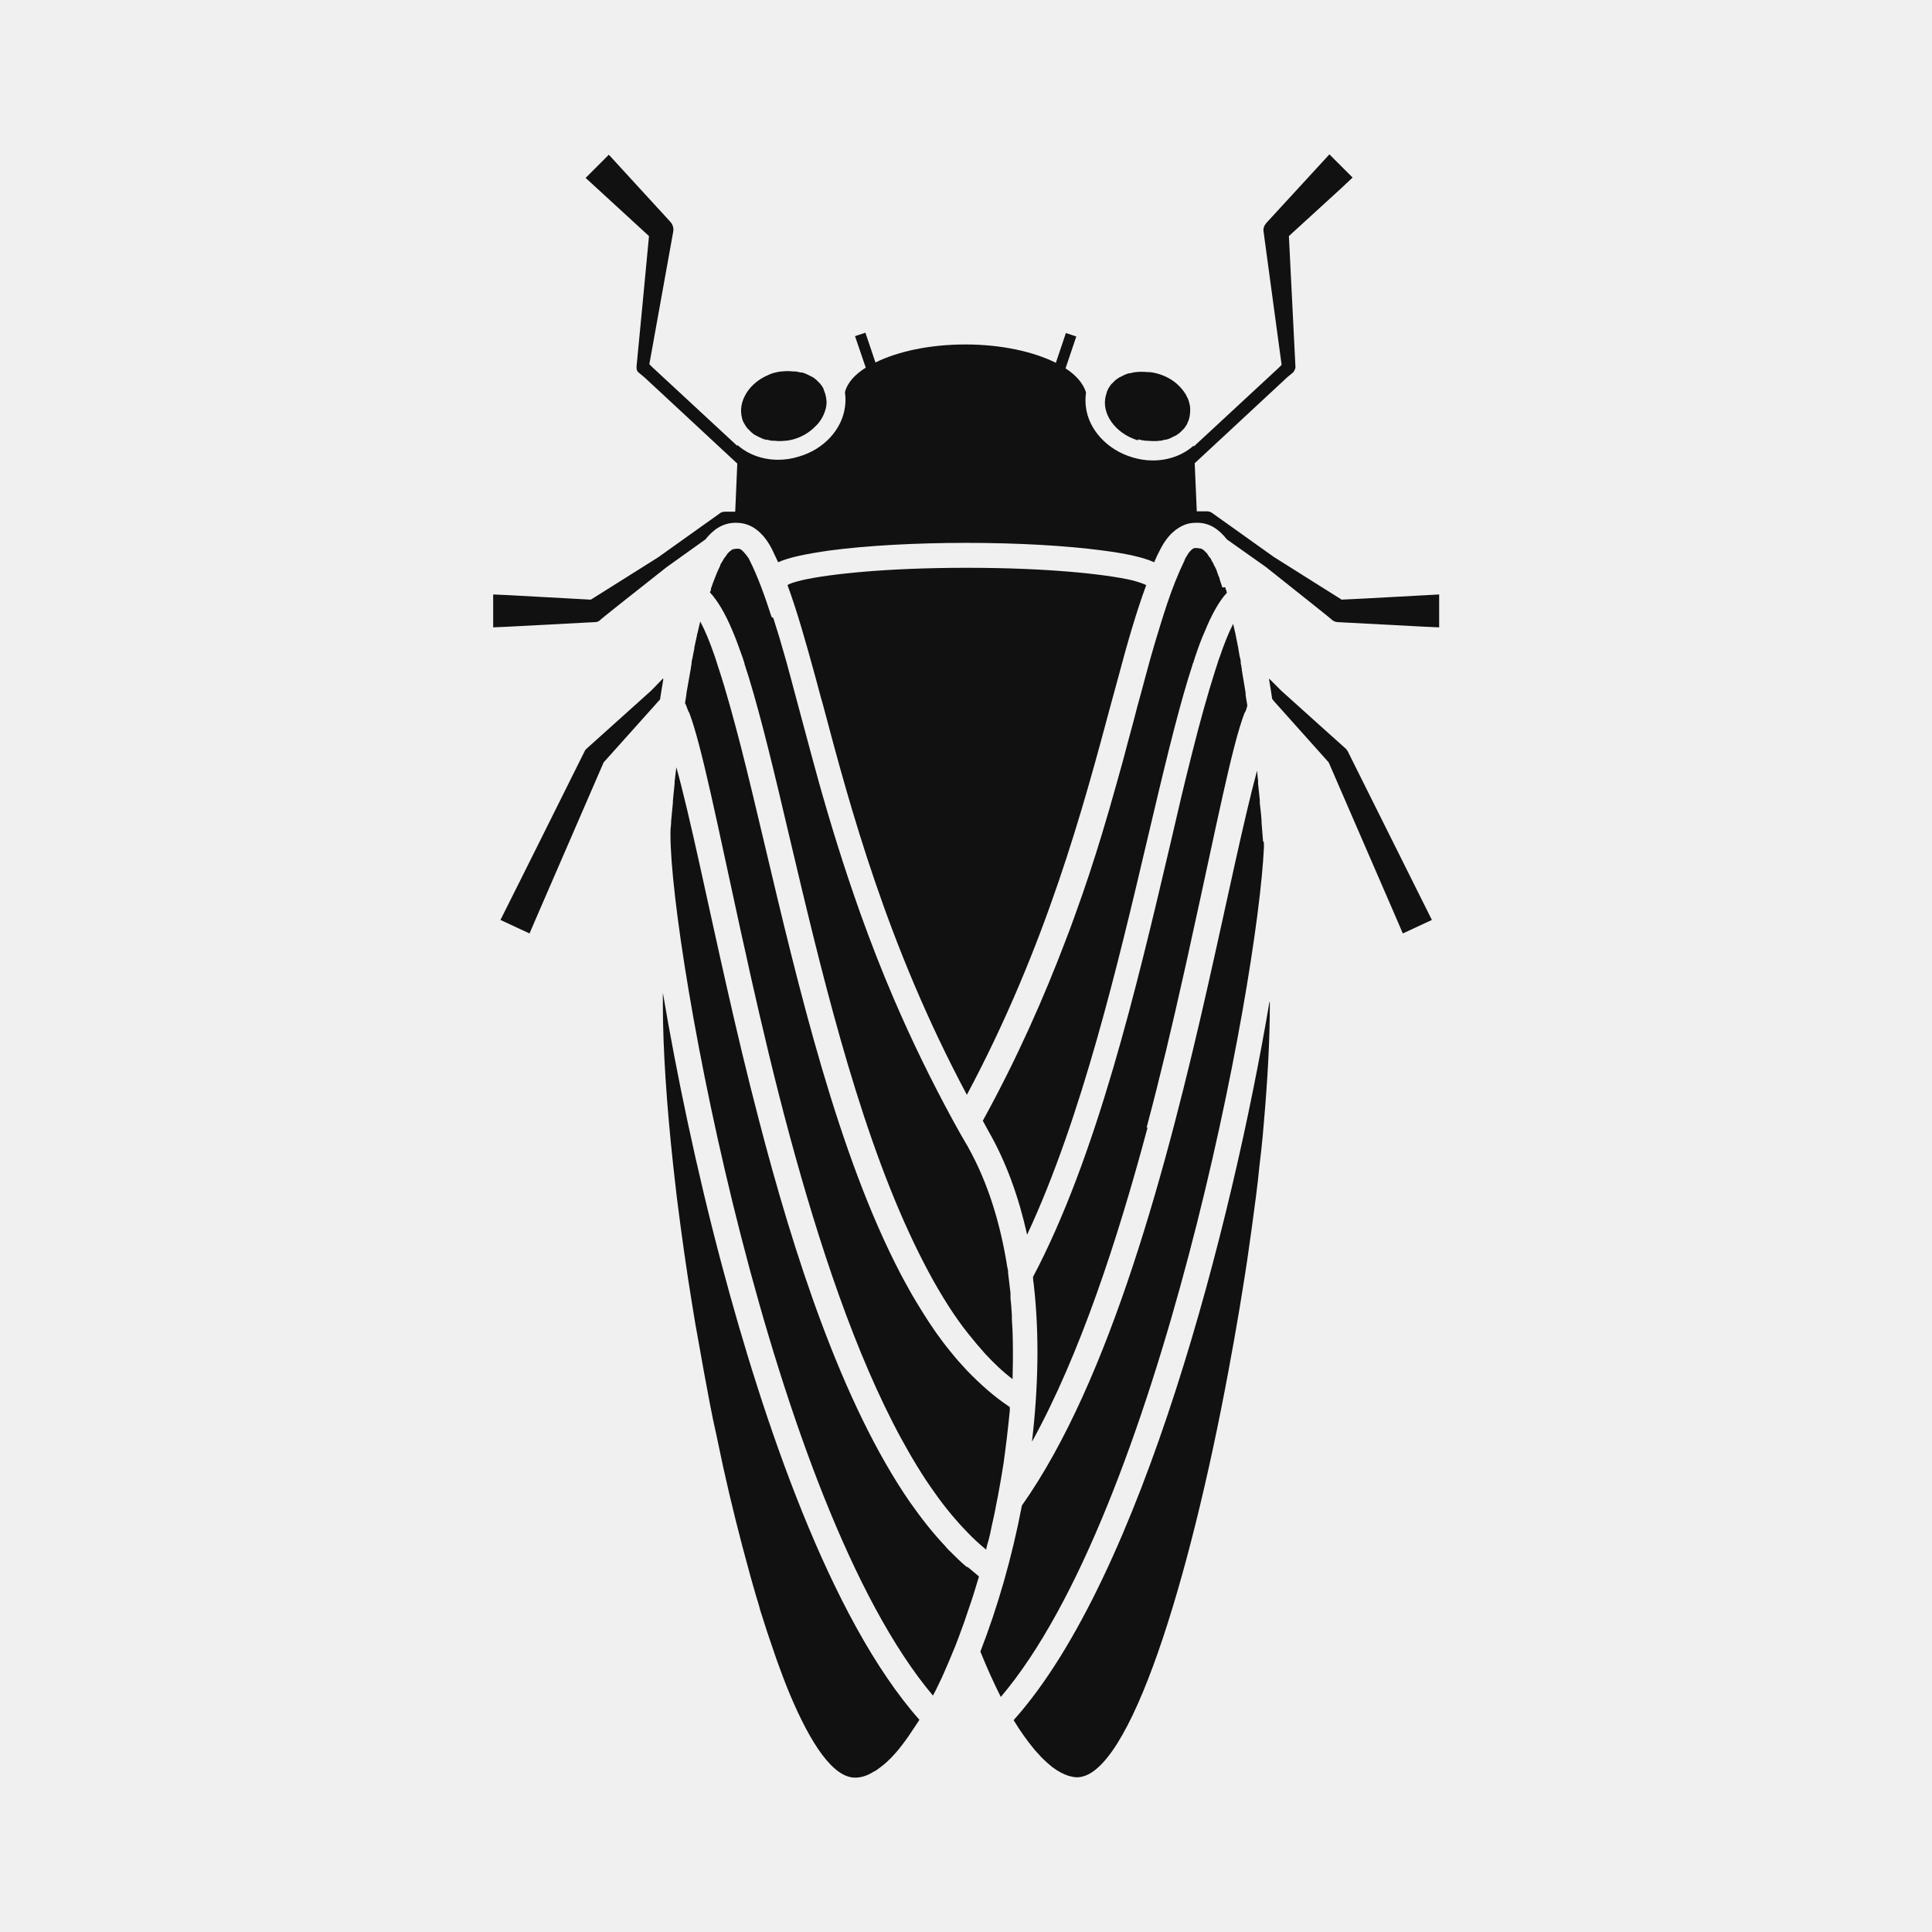
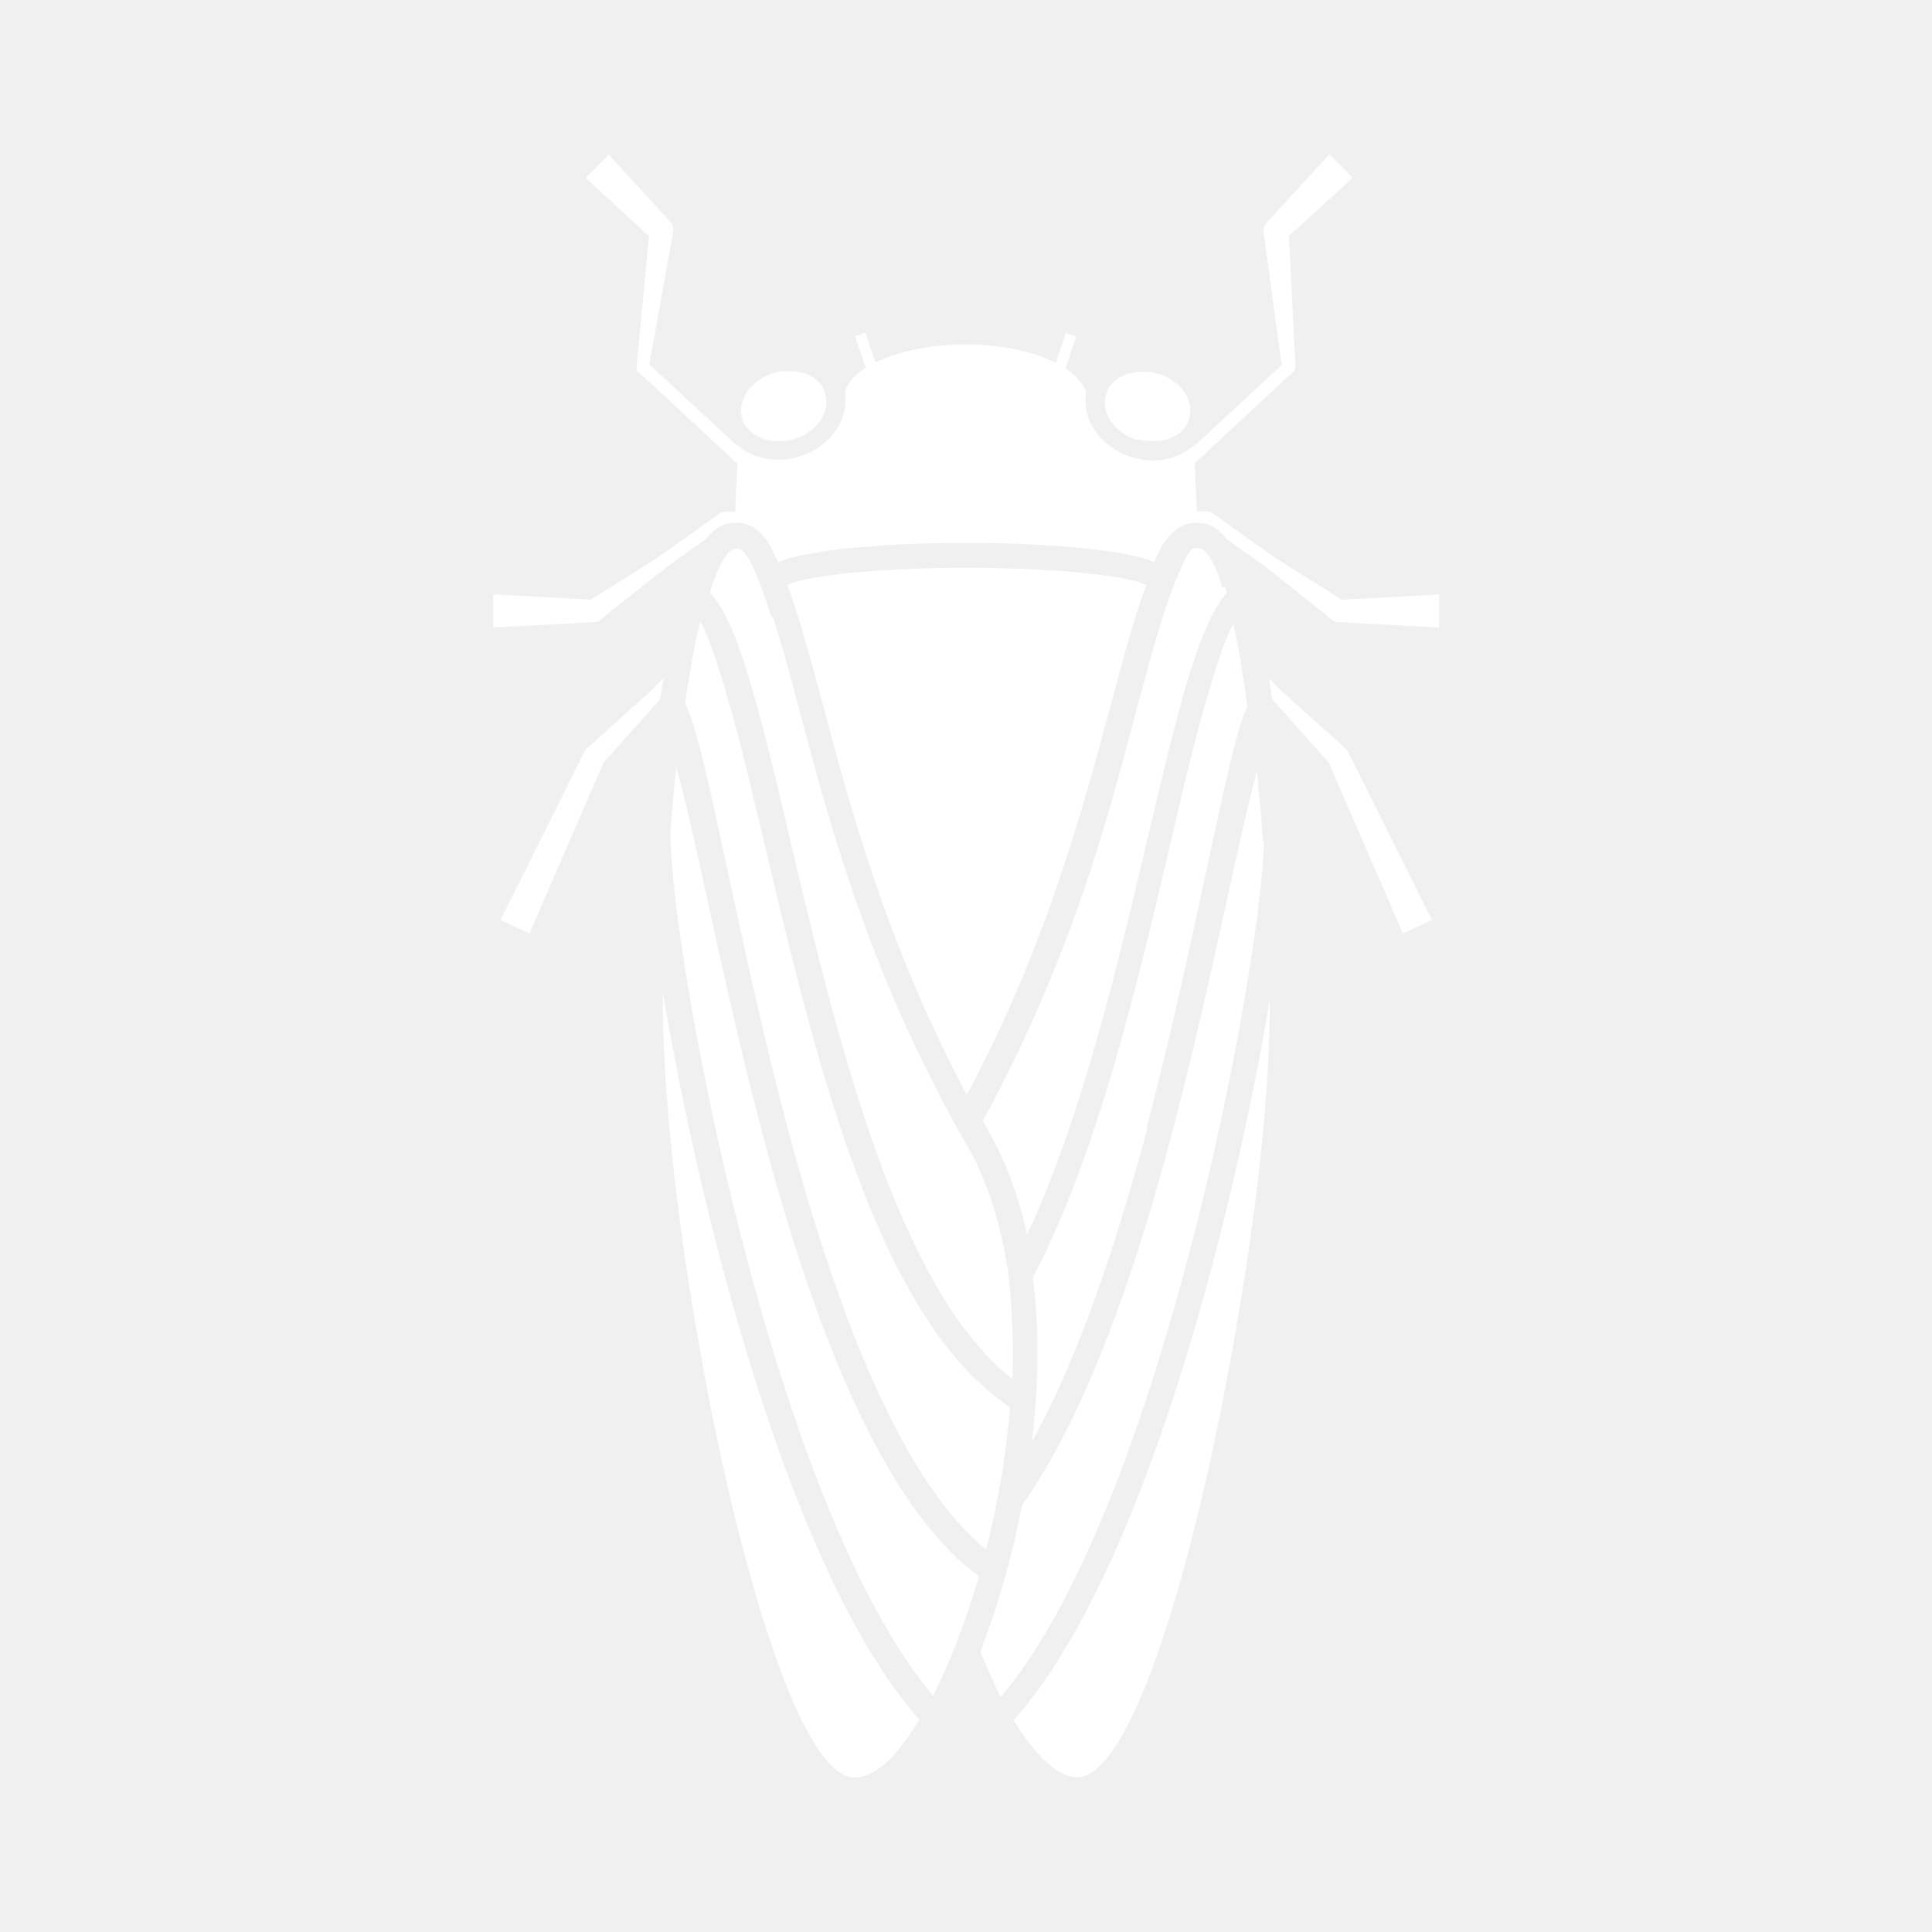
<svg xmlns="http://www.w3.org/2000/svg" viewBox="0 0 512 512" width="100%" height="100%">
  <defs>
    <style>
      .favicon-cicada {
-         fill: #111111;
-       }
-       @media (prefers-color-scheme: dark) {
-         .favicon-cicada {
-           fill: #FFFFFF;
-         }
+         fill: #FFFFFF;
      }
    </style>
  </defs>
  <g transform="translate(130.698, 41.000) scale(9.17627)">
    <path class="favicon-cicada" d="M4.91,15.12l-.35.36-1.87,1.68s-.04.04-.05.07c-.01.02-2.21,4.44-2.23,4.47l-.2.4.84.39.18-.42,1.96-4.52,1.63-1.82h0s0,0,0,0c.01-.09.03-.18.04-.26.02-.1.03-.2.05-.3,0-.01,0-.03,0-.04Z" />
    <path class="favicon-cicada" d="M24.49,12.84c-.1-.06-.97-.61-1.94-1.22l-1.81-1.29s-.07-.03-.1-.03h-.32s-.06-1.39-.06-1.39l2.67-2.48.18-.15s.06-.09.06-.14c0-.02-.15-3.01-.19-3.79l1.51-1.38.33-.31-.67-.67c-.21.23-1.58,1.72-1.82,1.98-.06.07-.1.16-.08.26l.52,3.84-.09.09-2.45,2.27v-.03c-.3.27-.72.43-1.18.43-.2,0-.39-.03-.59-.09-.74-.22-1.26-.81-1.34-1.44-.02-.14-.02-.28,0-.42,0,0,0-.01,0-.02h0c-.08-.25-.28-.49-.59-.69l.31-.92-.3-.1-.29.86c-.64-.32-1.57-.53-2.61-.53-1.03,0-1.95.2-2.6.52l-.29-.86-.3.1.31.91c-.32.2-.53.44-.6.7h0s0,.01,0,.02c.02.14.02.28,0,.41-.08.64-.6,1.23-1.34,1.44-.19.06-.39.09-.59.09-.46,0-.88-.16-1.18-.43v.03s-2.45-2.27-2.45-2.27l-.09-.09c.03-.17.69-3.83.69-3.83.02-.11-.02-.22-.1-.3C4.92,1.72,3.51.19,3.34,0l-.67.67c.18.16,1.4,1.29,1.83,1.68-.03.35-.36,3.77-.36,3.77,0,.06,0,.12.06.17l.18.15,2.67,2.48-.06,1.39h-.32s-.07.01-.1.03l-1.81,1.29-1.94,1.22-2.37-.13-.45-.02v.95s.45-.02.45-.02l2.46-.13c.07,0,.13-.01.18-.06-.02,0,.97-.78,1.92-1.53l1.12-.8c.22-.28.49-.47.85-.48,0,0,.02,0,.03,0h0c.1,0,.2.01.32.05.24.08.51.29.73.73.06.12.11.24.17.36.31-.14.79-.24,1.49-.34,1.06-.14,2.46-.22,3.94-.22,1.49,0,2.89.08,3.94.22.7.09,1.18.2,1.49.34.05-.12.11-.25.17-.36.22-.44.49-.64.73-.73.11-.04.22-.05.32-.05,0,0,.02,0,.03,0,.36,0,.63.2.85.48l1.13.8c.94.75,1.93,1.53,1.91,1.53.05.04.12.06.18.06l2.46.13.45.02v-.95c-.23.01-2.31.13-2.83.15Z" />
    <path class="favicon-cicada" d="M24.68,17.23s-.03-.05-.05-.07c0,0-1.04-.93-1.87-1.68l-.35-.35s0,.03,0,.04c.02.1.03.2.05.3.01.09.03.18.04.26,0,0,0,0,0,0h0s0,0,0,0h0s.02,0,.02,0v.02s0,0,0,0l1.61,1.8,1.96,4.52.18.42.84-.39-.2-.4s-2.22-4.45-2.23-4.47Z" />
    <path class="favicon-cicada" d="M22.42,24.46c-1.08,6.4-3.68,16.61-7.39,20.75.2.33.41.62.61.86.07.08.14.15.2.22.1.1.2.19.3.27.17.13.33.21.48.26.08.02.16.04.24.04,1.52,0,3.25-5.68,4.37-11.71.06-.31.11-.62.17-.93.05-.31.11-.62.16-.93s.1-.62.15-.93c.02-.15.05-.31.07-.46.04-.31.09-.61.13-.92.04-.3.08-.6.12-.9.04-.3.07-.59.1-.88.02-.15.03-.29.05-.43.03-.29.06-.57.08-.85.11-1.25.17-2.41.17-3.4,0,0,0,0,0-.01,0,0,0-.02,0-.03Z" />
    <path class="favicon-cicada" d="M22.23,19.83s0-.04,0-.05c-.01-.17-.03-.33-.04-.5,0-.02,0-.03,0-.05-.01-.17-.03-.33-.05-.5,0-.03,0-.06,0-.09-.02-.16-.03-.32-.05-.48,0-.03,0-.06,0-.08-.01-.1-.02-.19-.03-.29-.39,1.44-.88,3.83-1.42,6.21-1.17,5.18-2.82,11.4-5.37,15.01-.29,1.52-.71,2.96-1.2,4.22.1.24.19.46.29.68.1.22.2.43.3.63,4.53-5.33,7.42-20.55,7.6-24.55,0-.05,0-.11-.01-.16Z" />
    <path class="favicon-cicada" d="M21.06,12.5c-.03-.08-.05-.16-.08-.24,0,0,0-.01,0-.02-.03-.07-.06-.14-.08-.21,0,0,0,0,0-.01-.03-.07-.06-.13-.09-.18,0,0,0-.02-.01-.03-.03-.05-.06-.1-.08-.15,0,0-.01-.02-.02-.02-.03-.04-.06-.08-.08-.12,0,0,0,0-.01-.01-.03-.03-.06-.06-.09-.09,0,0,0,0,0,0-.03-.02-.06-.04-.09-.05,0,0,0,0-.01,0-.01,0-.02,0-.03,0-.02,0-.03-.01-.05-.01,0,0,0,0,0,0,0,0,0,0-.01,0,0,0-.02,0-.02,0,0,0-.02,0-.03,0,0,0-.02,0-.02,0,0,0-.02,0-.03.01,0,0-.02,0-.02.01,0,0-.02.01-.03.02,0,0-.01.01-.02.02-.01,0-.02.02-.03.03,0,0-.01.01-.02.02-.01.01-.02.03-.03.04,0,0-.01.02-.02.03-.01.02-.02.03-.03.05,0,0-.01.02-.02.03-.01.03-.03.05-.04.08,0,0,0,0,0,.01-.18.37-.35.79-.51,1.27-.07.21-.14.43-.21.66-.09.29-.18.59-.27.91-.05.18-.1.36-.15.55-.07.26-.14.53-.22.81-.08.32-.17.65-.26.98-.06.21-.11.43-.17.64-.12.44-.25.89-.38,1.35-.07.23-.14.47-.21.71-.23.76-.49,1.56-.79,2.38-.08.23-.17.47-.26.7-.63,1.66-1.4,3.41-2.4,5.23.06.1.11.21.17.31.51.89.87,1.9,1.11,2.98,1.58-3.38,2.63-7.84,3.48-11.45.45-1.91.82-3.46,1.18-4.64.02-.07.05-.15.07-.22.02-.05.03-.11.05-.16,0-.02.01-.03.02-.05.02-.05.03-.11.05-.16.09-.27.18-.52.28-.74.2-.49.41-.87.64-1.12-.01-.04-.02-.08-.04-.12,0-.01,0-.03-.01-.04Z" />
    <path class="favicon-cicada" d="M18.87,28.1c.4-1.5.75-2.99,1.06-4.38.08-.36.16-.7.23-1.04.72-3.25,1.17-5.6,1.54-6.56.03-.03.06-.13.08-.21-.02-.1-.03-.21-.05-.31,0-.02,0-.04,0-.06-.02-.14-.05-.29-.07-.42,0,0,0,0,0,0-.01-.08-.03-.16-.04-.24,0-.03,0-.05-.01-.08,0-.03-.01-.07-.02-.1,0-.01,0-.03,0-.05,0-.02,0-.04-.01-.07,0-.03-.01-.05-.02-.08-.01-.08-.03-.16-.04-.23,0-.02,0-.04-.01-.06-.02-.12-.05-.24-.07-.35,0-.02,0-.03-.01-.05-.02-.09-.04-.18-.06-.26-.13.25-.26.58-.39.96-.01.04-.03.07-.04.11-.01.04-.03.09-.04.13-.01.04-.03.08-.04.12-.22.69-.45,1.51-.67,2.39-.22.86-.43,1.76-.63,2.63-.98,4.17-2.13,9.04-3.97,12.52,0,.07.01.14.02.2.17,1.47.13,3.03-.05,4.56,1.38-2.5,2.47-5.82,3.34-9.08Z" />
    <path class="favicon-cicada" d="M5.89,13.84s0,.02,0,.02c-.03.12-.05.25-.08.37,0,.01,0,.02,0,.03-.02.08-.03.16-.05.25,0,.03-.01.05-.02.08,0,.03-.01.05-.01.08,0,0,0,0,0,.01,0,.04-.01.08-.02.12,0,.03,0,.05-.01.08-.04.22-.08.45-.12.68,0,0,0,.02,0,.03-.01.08-.03.17-.04.25.04.05.08.23.12.27.36.94.81,3.21,1.5,6.36.09.4.18.8.27,1.22.33,1.46.7,3.04,1.13,4.63.85,3.14,1.9,6.32,3.22,8.75.31.57.63,1.1.97,1.57.3.43.62.81.95,1.15.17.18.35.34.53.49,0,0,0,0,.01.01,0-.01,0-.02,0-.03h0c.02-.09.04-.17.07-.26.03-.12.06-.24.08-.36.05-.22.1-.44.14-.67.02-.08.03-.17.05-.25.06-.31.11-.62.16-.93.07-.5.13-1.01.18-1.52,0-.03,0-.06,0-.1l-.04-.03c-.42-.28-.81-.63-1.19-1.02-.16-.17-.33-.36-.48-.55-.29-.35-.56-.74-.82-1.16-.13-.21-.26-.42-.38-.64-.08-.14-.16-.29-.24-.44-1.82-3.48-2.96-8.31-3.94-12.45-.22-.93-.45-1.9-.68-2.8-.21-.81-.42-1.58-.63-2.22-.01-.04-.03-.08-.04-.12-.01-.04-.03-.09-.04-.13-.01-.04-.03-.08-.04-.12-.14-.41-.28-.75-.42-1.01-.03.11-.05.22-.08.34Z" />
    <path class="favicon-cicada" d="M4.9,24.19c0,.11,0,.21,0,.32,0,1.32.11,2.94.3,4.69.03.29.07.59.1.88.13,1.04.28,2.12.46,3.21.05.31.1.62.16.93.11.62.22,1.24.34,1.86.06.31.12.61.19.91.06.3.13.6.19.9.23,1.04.48,2.04.74,2.98.07.27.15.53.22.78.04.13.08.25.11.38.14.45.28.87.42,1.27.08.24.17.47.25.69.06.15.11.29.17.43.63,1.51,1.28,2.45,1.9,2.45.15,0,.3-.04.45-.12.05-.03.1-.06.16-.09.08-.06.17-.12.26-.2.22-.19.43-.44.65-.75.11-.16.22-.33.34-.51-2.59-2.92-4.52-8.68-5.7-13.11-.74-2.77-1.32-5.58-1.71-7.89Z" />
    <path class="favicon-cicada" d="M8.04,13.35c-.2-.62-.4-1.17-.63-1.63-.02-.03-.03-.07-.05-.09,0,0-.01-.02-.02-.02-.01-.02-.02-.04-.04-.06,0,0-.01-.02-.02-.02-.01-.01-.02-.03-.03-.04,0,0-.01-.01-.02-.02-.01-.01-.02-.02-.03-.03,0,0-.01-.01-.02-.02-.01,0-.02-.02-.03-.02,0,0-.01,0-.02-.01-.01,0-.02-.01-.03-.01,0,0-.01,0-.02,0,0,0-.02,0-.03,0,0,0-.02,0-.02,0,0,0,0,0-.01,0,0,0,0,0,0,0-.02,0-.03,0-.05.01-.01,0-.02,0-.03,0,0,0,0,0-.01,0-.06.03-.12.08-.18.15,0,0,0,0,0,.01-.03.04-.06.08-.09.12,0,0,0,.01-.01.02-.03.05-.06.1-.09.15,0,0,0,.01,0,.02-.06.12-.12.26-.18.42,0,0,0,0,0,0-.03.08-.06.16-.09.25,0,0,0,.02,0,.02,0,.03-.02.06-.03.09.22.24.43.59.63,1.06.11.25.21.53.32.84.02.05.03.11.05.16,0,.01,0,.03.01.04.02.05.03.11.05.16.02.07.05.14.07.22.36,1.18.73,2.72,1.18,4.64.85,3.59,1.89,8.02,3.45,11.39.17.37.35.73.53,1.07.19.36.39.7.6,1.03.18.28.37.55.57.8.16.2.32.39.48.57.26.28.52.53.8.74h0c0-.19.01-.38.01-.57,0-.39,0-.77-.03-1.15,0-.04,0-.08,0-.12-.01-.16-.02-.33-.04-.49,0-.03,0-.05,0-.08,0-.02,0-.05,0-.07-.02-.2-.05-.4-.07-.59,0-.01,0-.03,0-.04,0-.04-.01-.07-.02-.11-.2-1.27-.56-2.45-1.13-3.47-.01-.02-.02-.05-.04-.07-.13-.22-.26-.45-.38-.67-.66-1.21-1.23-2.39-1.72-3.53-.37-.86-.69-1.69-.98-2.5-.48-1.35-.87-2.62-1.2-3.8-.26-.94-.49-1.82-.71-2.63-.03-.12-.06-.23-.09-.34-.05-.19-.1-.37-.15-.55-.12-.43-.24-.83-.36-1.2Z" />
    <path class="favicon-cicada" d="M13.68,40.79c-.18-.15-.35-.32-.53-.5-.03-.03-.06-.06-.08-.09h0c-.36-.38-.7-.81-1.03-1.28-1.97-2.85-3.37-7.2-4.37-11.06-.34-1.3-.65-2.61-.93-3.85-.55-2.42-1.05-4.88-1.45-6.32-.02.14-.03.27-.05.41,0,.02,0,.04,0,.06-.02.16-.03.33-.05.5,0,.02,0,.04,0,.06-.02.17-.03.34-.05.52,0,0,0,.01,0,.02,0,.1-.02.19-.02.29v.09c0,3.35,2.92,19.33,7.58,24.86.02-.04.05-.09.07-.13.08-.17.17-.34.25-.53.08-.18.16-.37.24-.56,0-.02.01-.03.02-.05.03-.08.07-.16.1-.25.08-.2.15-.41.23-.62.02-.06.04-.12.06-.18.09-.26.18-.52.26-.79.03-.11.07-.22.1-.33l-.25-.21s-.06-.05-.09-.07Z" />
    <path class="favicon-cicada" d="M18.63,8.22h0c.07.02.13.03.2.04,0,0,.02,0,.03,0,.06,0,.12.01.19.01,0,0,.01,0,.02,0,0,0,.01,0,.02,0,.05,0,.11,0,.16-.01,0,0,0,0,.01,0,.05,0,.1-.02.14-.03.01,0,.02,0,.03,0,.05-.01.1-.03.14-.05,0,0,.02,0,.02-.01.04-.02.08-.04.12-.06,0,0,.02,0,.02-.01.04-.03.08-.05.11-.08,0,0,.01-.01.02-.02.03-.03.06-.06.09-.09,0,0,0,0,.01-.01.03-.04.05-.08.08-.12,0,0,0-.02.01-.03.02-.04.04-.09.05-.13.02-.08.03-.17.03-.25,0-.04,0-.08-.01-.13s-.02-.08-.03-.12c-.01-.03-.02-.07-.04-.1-.02-.04-.04-.09-.07-.13,0,0,0,0,0,0-.05-.08-.11-.15-.18-.22,0,0,0,0,0,0-.16-.16-.37-.28-.62-.35-.07-.02-.13-.03-.2-.04,0,0-.02,0-.03,0-.06,0-.12-.01-.19-.01-.01,0-.02,0-.04,0-.05,0-.11,0-.16.01,0,0,0,0-.01,0-.05,0-.1.02-.15.03-.01,0-.02,0-.03,0-.05.01-.1.03-.14.05,0,0-.01,0-.02.01-.04.02-.08.04-.12.06,0,0-.02,0-.02.01-.04.03-.08.05-.11.08,0,0-.01.01-.02.02-.03.03-.06.06-.09.09,0,0,0,0-.01.01-.03.04-.05.08-.08.12,0,0,0,.02-.01.03-.02.03-.03.07-.04.11,0,0,0,.02-.01.03,0,0,0,0,0,0-.16.53.26,1.12.92,1.32Z" />
    <path class="favicon-cicada" d="M7.25,7.75s0,.02.01.03c.02.04.05.08.08.12,0,0,0,0,.01.01.03.03.06.06.09.09,0,0,.01.01.02.02.04.03.07.06.11.08,0,0,.02,0,.02.01.04.02.08.04.12.06,0,0,.02,0,.02.01.05.02.09.04.14.05.01,0,.02,0,.03,0,.05.01.09.02.14.03,0,0,0,0,.01,0,.05,0,.11,0,.16.01,0,0,.01,0,.02,0,0,0,.01,0,.02,0,.06,0,.12,0,.19-.01,0,0,.02,0,.03,0,.07-.01.13-.02.2-.04.25-.07.46-.2.62-.36.03-.03.05-.05.08-.08.12-.14.2-.3.24-.47.03-.13.02-.27-.02-.4,0,0,0-.02-.01-.03-.01-.04-.03-.07-.04-.11,0,0,0-.02-.01-.03-.02-.04-.05-.08-.08-.12,0,0,0,0-.01-.01-.03-.03-.06-.06-.09-.09,0,0-.01-.01-.02-.02-.04-.03-.07-.06-.11-.08,0,0-.02,0-.02-.01-.04-.02-.08-.04-.12-.06,0,0-.02,0-.02-.01-.05-.02-.09-.04-.14-.05-.01,0-.02,0-.03,0-.05-.01-.1-.02-.15-.03,0,0,0,0-.01,0-.05,0-.11,0-.16-.01-.01,0-.02,0-.04,0-.06,0-.12,0-.19.01,0,0-.02,0-.03,0-.07.01-.13.02-.2.04,0,0,0,0,0,0-.05.01-.09.03-.14.05-.29.12-.52.31-.66.54-.14.23-.19.48-.12.73.01.05.03.09.05.13Z" />
    <path class="favicon-cicada" d="M13.66,11.93c-2.29,0-3.97.18-4.75.36-.2.05-.34.09-.41.14.28.76.53,1.65.81,2.67.07.25.13.5.21.77.79,2.98,1.86,6.97,4.16,11.28,2.3-4.31,3.36-8.3,4.16-11.28.07-.26.14-.52.21-.77.27-1.02.53-1.91.81-2.67-.08-.04-.22-.09-.41-.14-.78-.18-2.47-.36-4.75-.36Z" />
  </g>
</svg>
